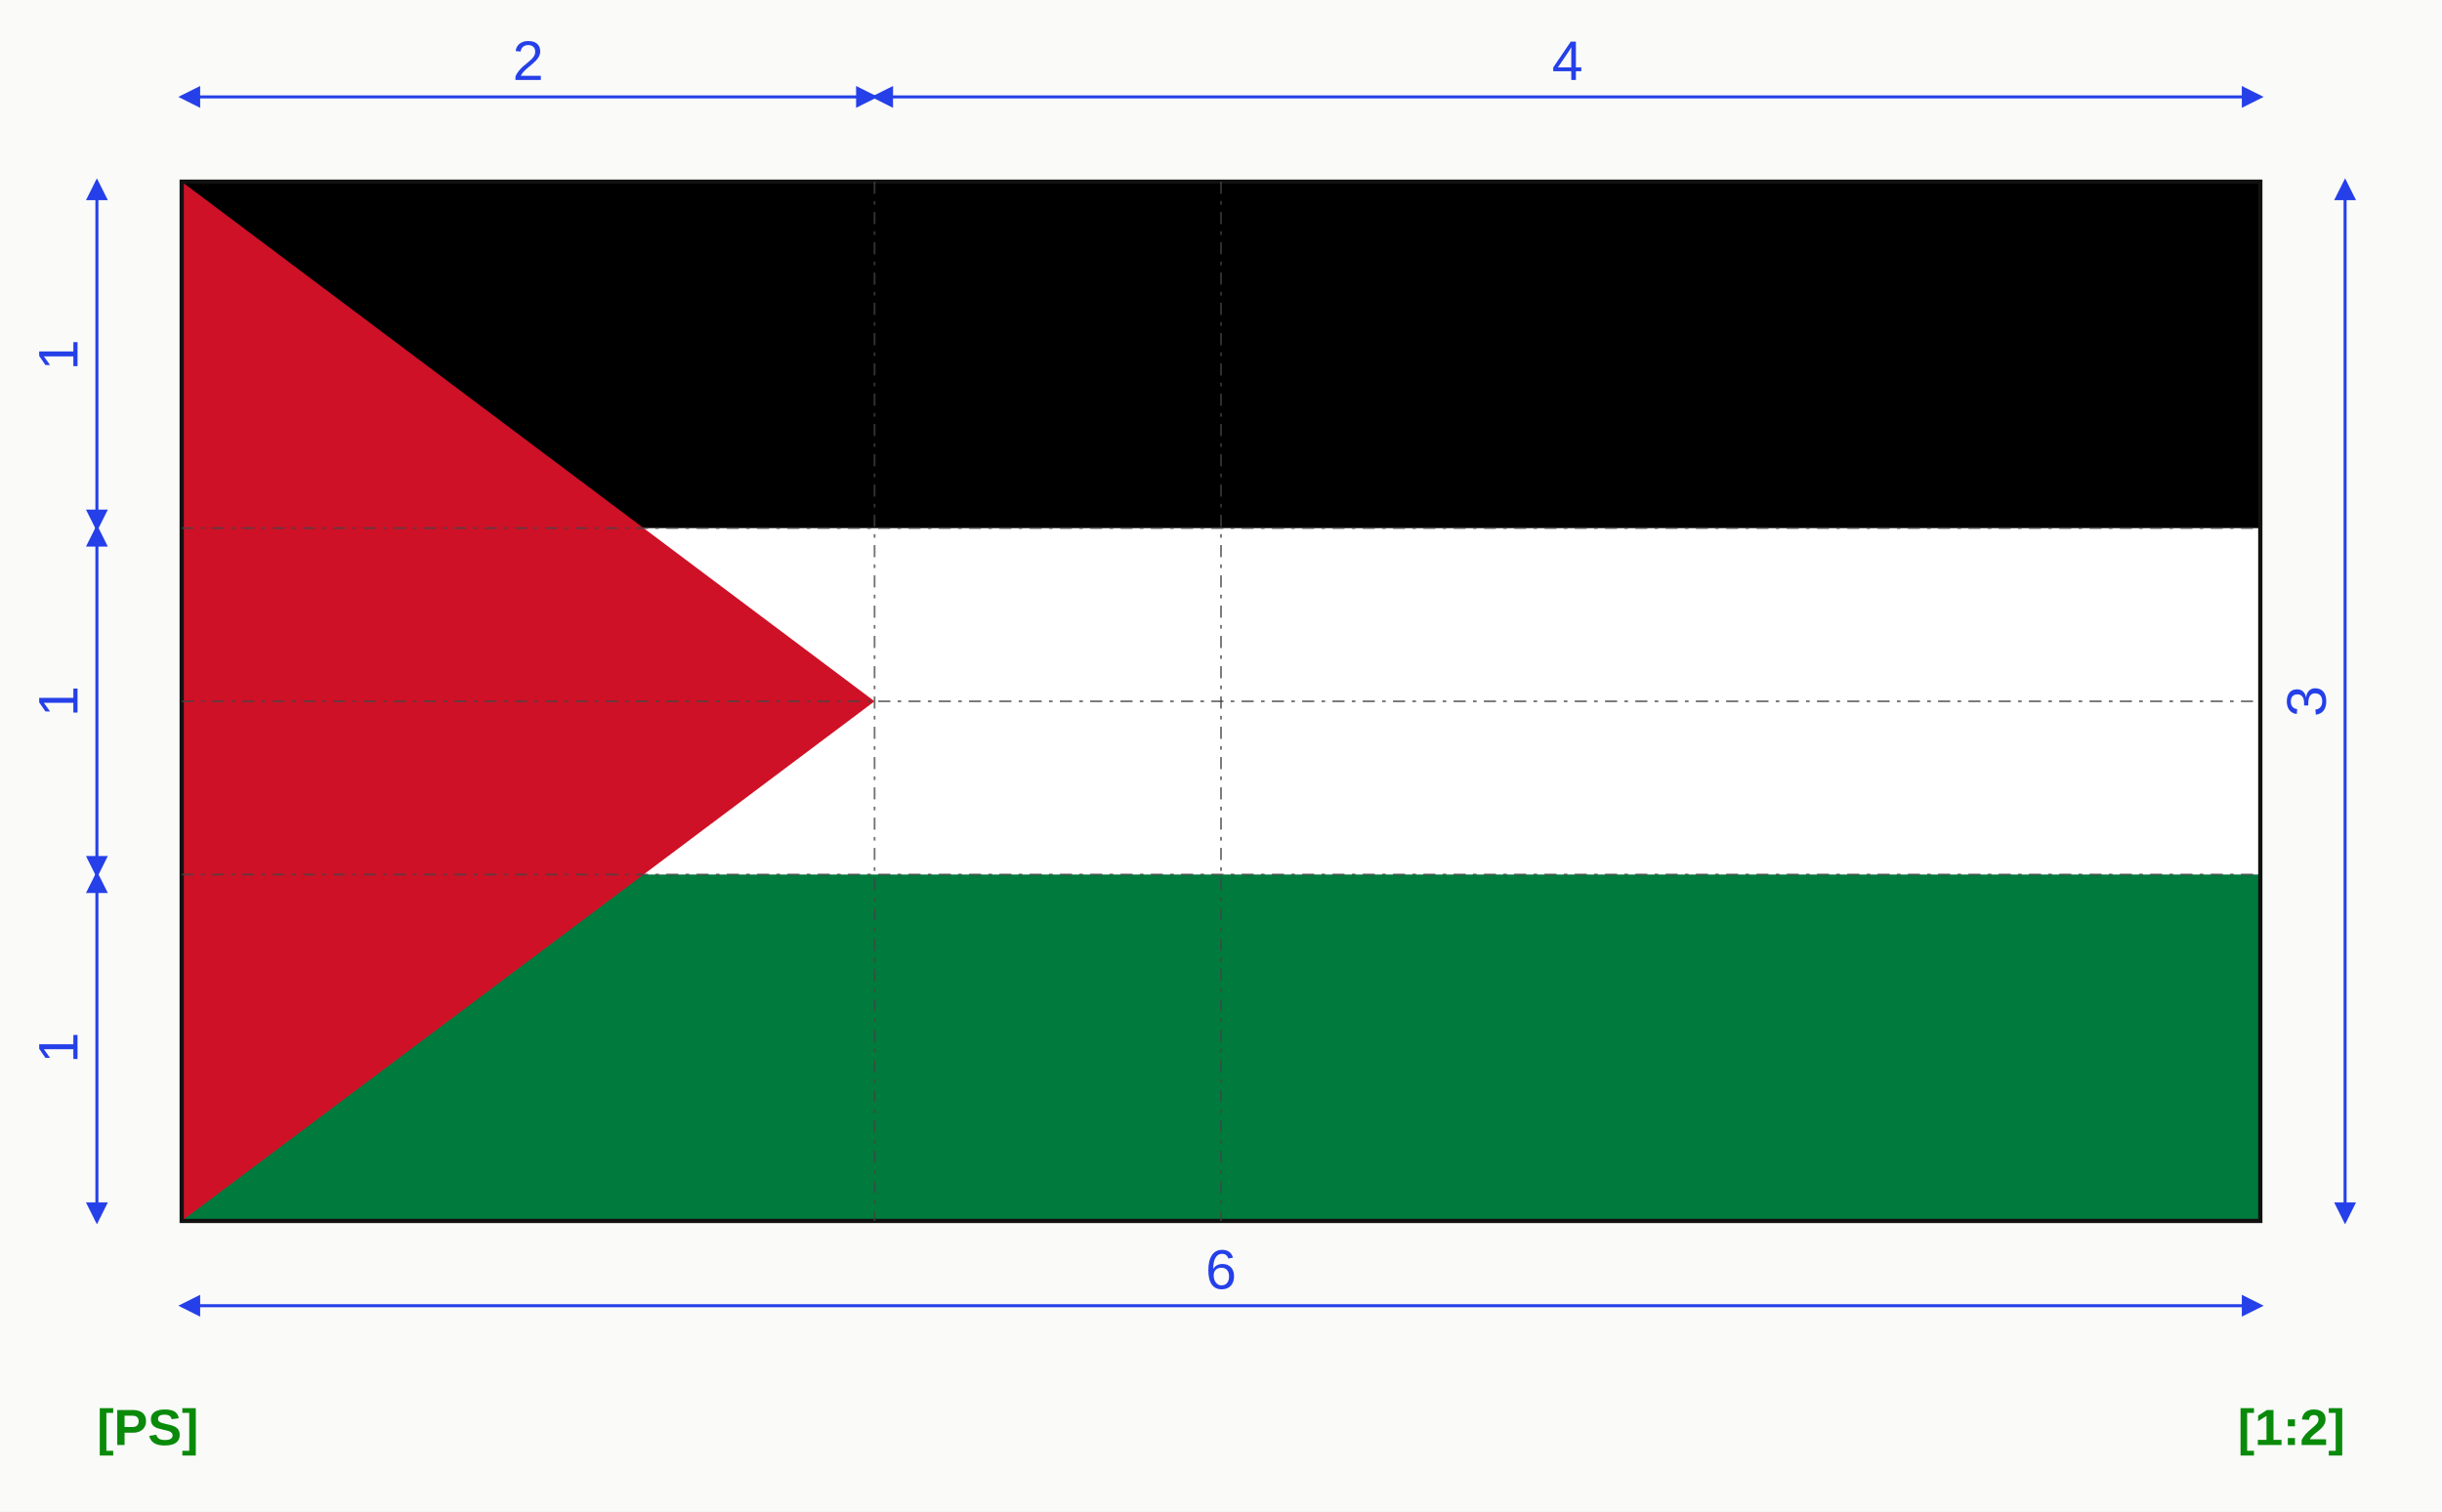
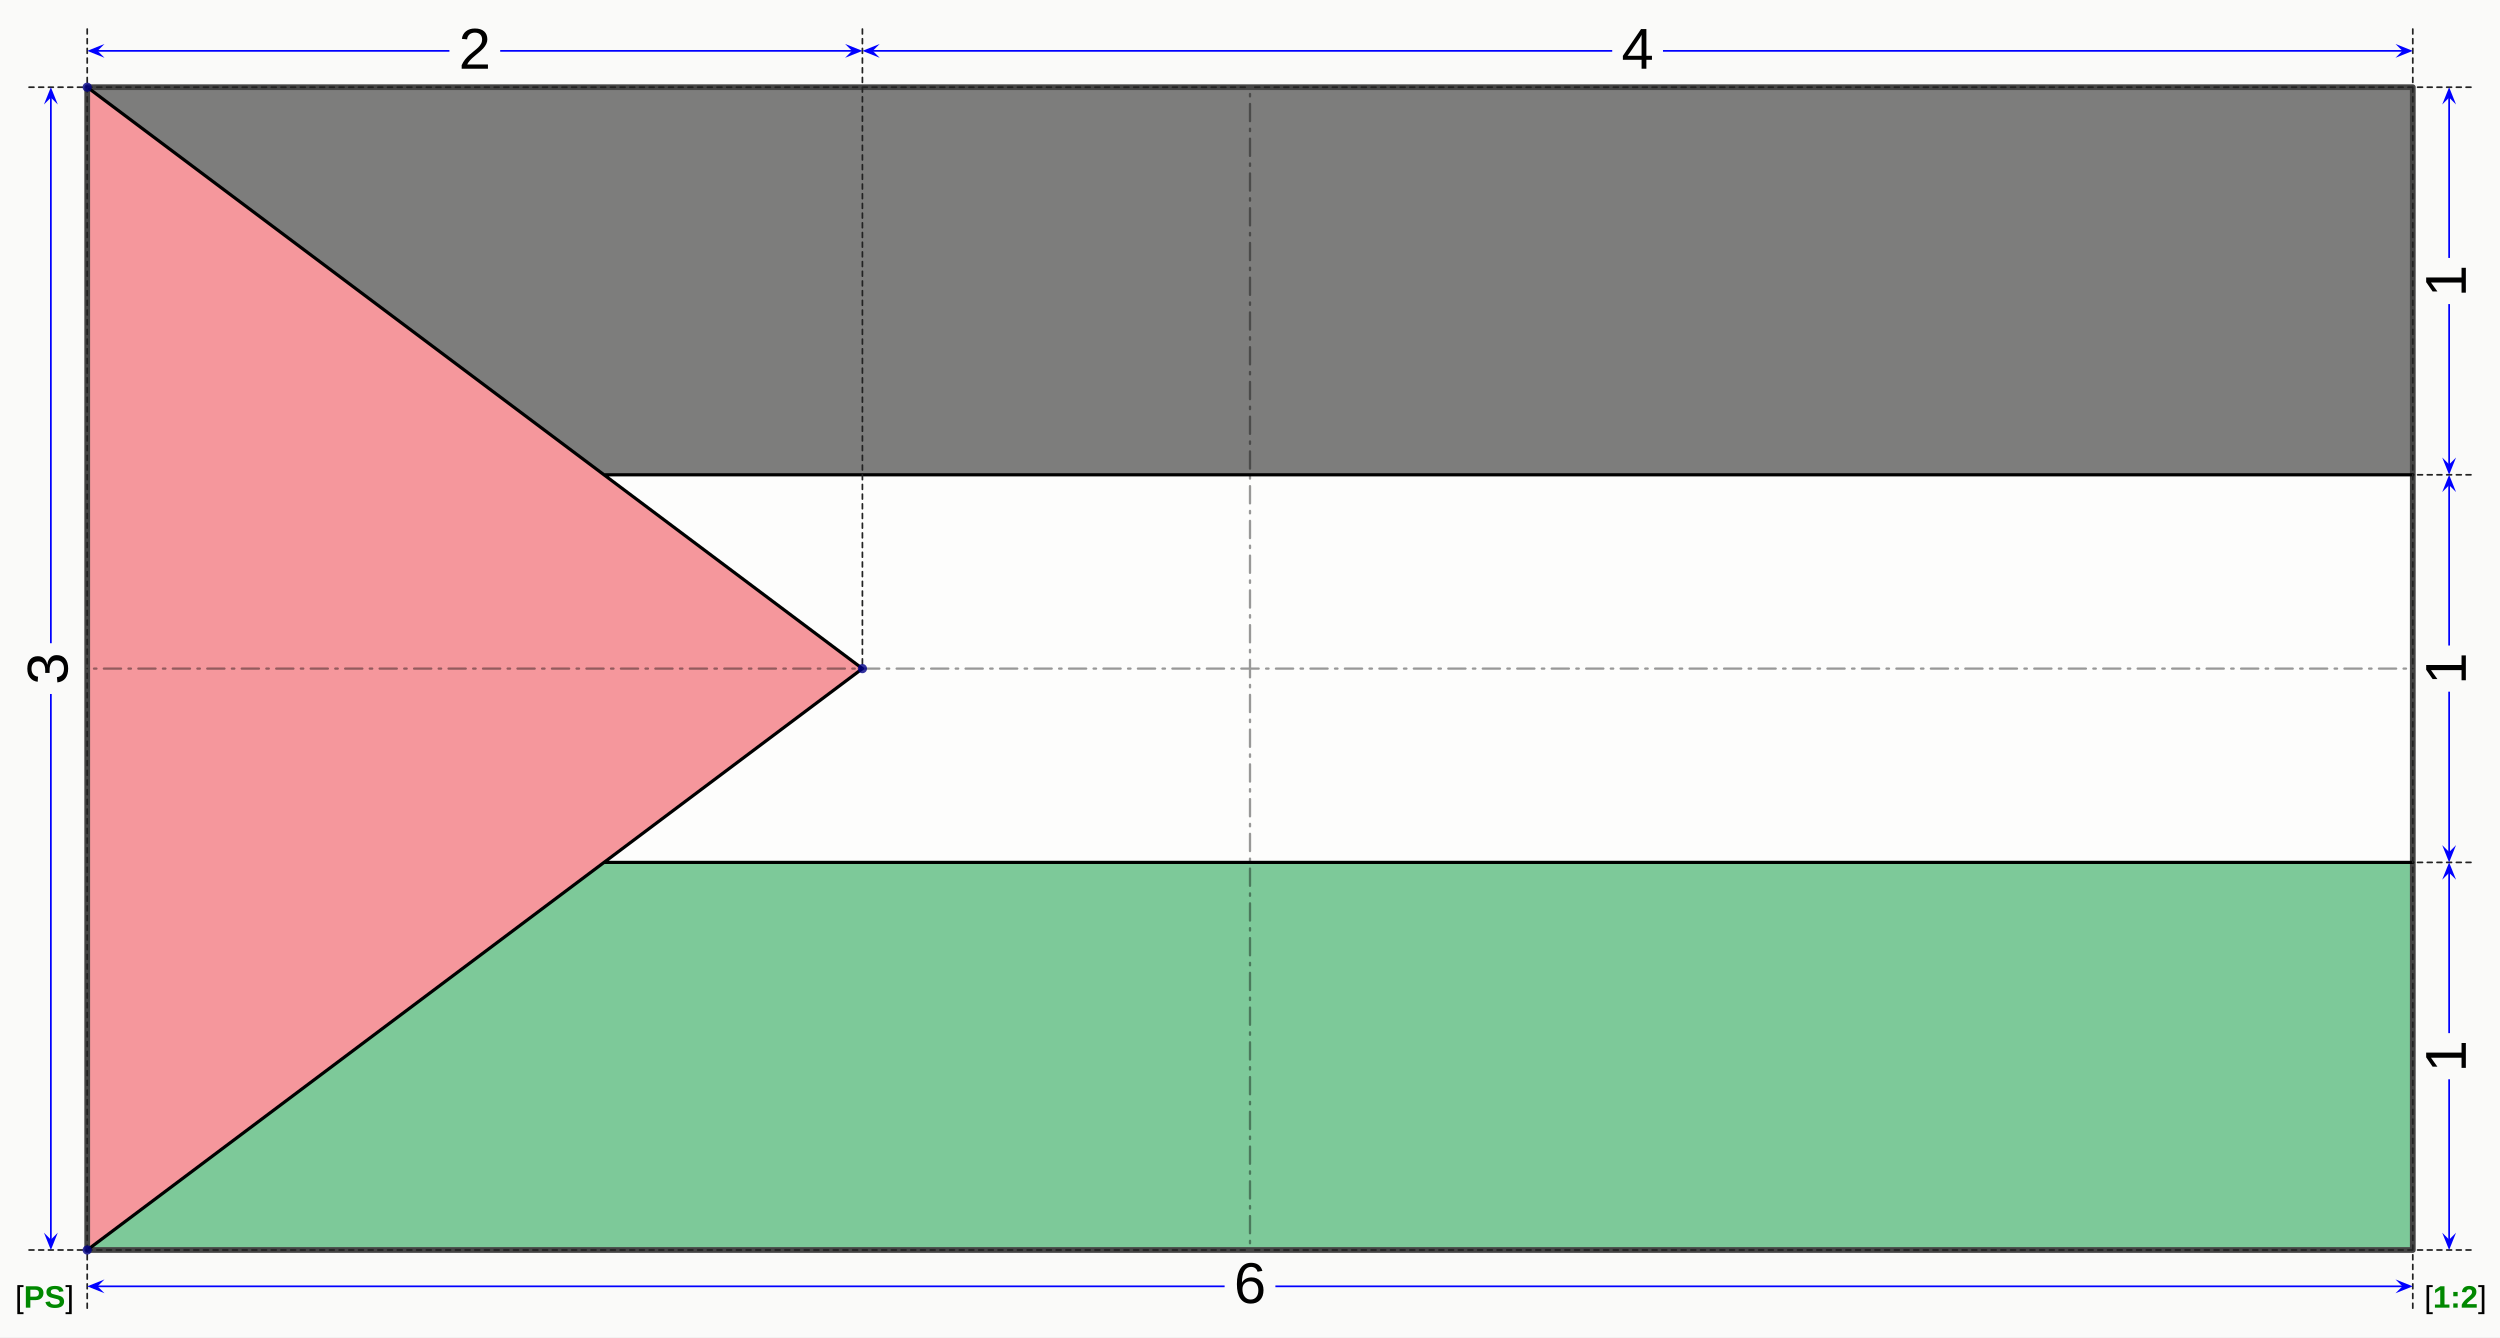
- <svg xmlns="http://www.w3.org/2000/svg" viewBox="0 0 2016 1248" font-family="Arial, Helvetica, sans-serif">
-   <rect width="2016" height="1248" fill="#FAFAF9" />
-   <svg viewBox="0 0 6 3" x="150.0" y="150.0" width="1716.0" height="858.0" preserveAspectRatio="none">
-     <path fill="#007A3D" d="M0 0h6v3H0z" />
-     <path fill="#FFF" d="M0 0h6v2H0z" />
-     <path d="M0 0h6v1H0z" />
-     <path fill="#CE1126" d="M0 0l2 1.5L0 3z" />
-   </svg>
-   <rect x="150" y="150" width="1716.0" height="858.0" fill="none" stroke="#111" stroke-width="3.5" />
-   <line x1="722.0" y1="150.0" x2="722.0" y2="1008.0" stroke="#444" stroke-width="1.5" stroke-dasharray="10 6 3 6" opacity="0.75" />
-   <line x1="1008.0" y1="150.0" x2="1008.0" y2="1008.0" stroke="#444" stroke-width="1.5" stroke-dasharray="10 6 3 6" opacity="0.75" />
-   <line x1="150.0" y1="436.0" x2="1866.0" y2="436.0" stroke="#444" stroke-width="1.5" stroke-dasharray="10 6 3 6" opacity="0.75" />
-   <line x1="150.0" y1="579.0" x2="1866.0" y2="579.0" stroke="#444" stroke-width="1.5" stroke-dasharray="10 6 3 6" opacity="0.75" />
-   <line x1="150.0" y1="722.0" x2="1866.0" y2="722.0" stroke="#444" stroke-width="1.5" stroke-dasharray="10 6 3 6" opacity="0.75" />
-   <g stroke="#2540E8" stroke-width="2.5" fill="#2540E8">
-     <line x1="150.0" y1="80.0" x2="722.0" y2="80.0" />
-     <polygon points="150.0,80.0 164.0,73.0 164.0,87.0" />
-     <polygon points="722.0,80.0 708.0,73.0 708.0,87.0" />
-     <text x="436.0" y="66.0" font-size="46" text-anchor="middle" stroke="none">2</text>
+ <svg xmlns="http://www.w3.org/2000/svg" viewBox="-3780 -28980 108360 57960" fill="none" font-family="Calibri,Arial,'Liberation Sans',sans-serif">
+   <rect x="-3780" y="-28980" width="108360" height="57960" fill="#FAFAF9" />
+   <defs>
+     <marker id="left-arrow" viewBox="-4 -4 10 8" orient="auto" markerWidth="10" markerHeight="8">
+       <path fill="blue" d="m2 0 4 4-10-4L6-4z" />
+     </marker>
+   </defs>
+   <g opacity=".5">
+     <g transform="scale(8400)">
+       <path fill="#fff" d="m0-3h12v6H0z" />
+       <path fill="#000" d="m0-3h12v2H0z" />
+       <path fill="#009739" d="m0 1h12v2H0z" />
+     </g>
+     <path fill="#ef3340" d="m33600 0L0 25200v-50400z" />
  </g>
-   <g stroke="#2540E8" stroke-width="2.5" fill="#2540E8">
-     <line x1="722.0" y1="80.0" x2="1866.0" y2="80.0" />
-     <polygon points="722.0,80.0 736.0,73.0 736.0,87.0" />
-     <polygon points="1866.0,80.0 1852.0,73.0 1852.0,87.0" />
-     <text x="1294.0" y="66.0" font-size="46" text-anchor="middle" stroke="none">4</text>
+   <g stroke="#000" stroke-width="140" stroke-linejoin="round" stroke-linecap="round">
+     <g opacity=".4" stroke-width="100">
+       <path stroke-dasharray="747,327,105,327" stroke-dashoffset="368" d="m50400 0v-25200m0 25200v25200" />
+       <path stroke-dasharray="743,323,105,323" stroke-dashoffset="368" d="m50400 0H0m50400 0h50400" />
+     </g>
+     <path stroke="#444" stroke-width="250" d="m0-25200h100800v50400H0z" />
+     <path d="m22400-8400h78400M22400 8400h78400M0-25200 33600 0 0 25200" />
+     <path stroke="#222" stroke-width="75" stroke-dasharray="210,210" d="m0-27720V0m0 27720V0m33600-27720V0m67200-27720V0m0 27720V0M-2520-25200h52920m52920 0H50400m52920 16800h-2520m2520 16800h-2520M-2520 25200h52920m52920 0H50400" />
  </g>
-   <g stroke="#2540E8" stroke-width="2.5" fill="#2540E8">
-     <line x1="80.0" y1="150.0" x2="80.0" y2="436.0" />
-     <polygon points="80.0,150.0 73.0,164.0 87.0,164.0" />
-     <polygon points="80.0,436.0 73.0,422.0 87.0,422.0" />
-     <text x="64.0" y="293.0" font-size="46" text-anchor="middle" transform="rotate(-90 64.0 293.0)" stroke="none">1</text>
+   <g fill="#008" opacity=".8">
+     <circle r="200" cx="0" cy="-25200" />
+     <circle r="200" cx="-0" cy="25200" />
+     <circle r="200" cx="33600" cy="0" />
  </g>
-   <g stroke="#2540E8" stroke-width="2.5" fill="#2540E8">
-     <line x1="80.0" y1="436.0" x2="80.0" y2="722.0" />
-     <polygon points="80.0,436.0 73.0,450.0 87.0,450.0" />
-     <polygon points="80.0,722.0 73.0,708.0 87.0,708.0" />
-     <text x="64.0" y="579.0" font-size="46" text-anchor="middle" transform="rotate(-90 64.0 579.0)" stroke="none">1</text>
+   <g stroke="#00f" stroke-width="75" marker-start="url(#left-arrow)">
+     <path d="m300-26775h15400" />
+     <path d="m33300-26775H17900" />
+     <path d="m33900-26775h32200" />
+     <path d="m100500-26775H68300" />
+     <path d="m300 26775h49000" />
+     <path d="m100500 26775H51500" />
+     <path d="m-1575 24900V1100" />
+     <path d="m-1575-24900v23800" />
+     <path d="m102375-8700v-7100" />
+     <path d="m102375-24900v7100" />
+     <path d="m102375 8100V1000" />
+     <path d="m102375-8100v7100" />
+     <path d="m102375 24900v-7100" />
+     <path d="m102375 8700v7100" />
  </g>
-   <g stroke="#2540E8" stroke-width="2.5" fill="#2540E8">
-     <line x1="80.0" y1="722.0" x2="80.0" y2="1008.0" />
-     <polygon points="80.0,722.0 73.0,736.0 87.0,736.0" />
-     <polygon points="80.0,1008.0 73.0,994.0 87.0,994.0" />
-     <text x="64.0" y="865.0" font-size="46" text-anchor="middle" transform="rotate(-90 64.0 865.0)" stroke="none">1</text>
+   <g fill="#000" text-anchor="middle" font-size="50" transform="scale(50)">
+     <g>
+       <text x="336" y="-520">2</text>
+       <text x="1344" y="-520">4</text>
+       <text x="1008" y="550">6</text>
+     </g>
+     <g transform="rotate(270)">
+       <text y="-17">3</text>
+       <text x="336" y="2062">1</text>
+       <text y="2062">1</text>
+       <text x="-336" y="2062">1</text>
+     </g>
+     <g font-size="27">
+       <text x="-37" y="554">[<tspan font-weight="bold" fill="#080">PS</tspan>]</text>
+       <text x="2053" y="554">[<tspan font-weight="bold" fill="#080">1:2</tspan>]</text>
+     </g>
  </g>
-   <g stroke="#2540E8" stroke-width="2.5" fill="#2540E8">
-     <line x1="150.0" y1="1078.0" x2="1866.0" y2="1078.0" />
-     <polygon points="150.0,1078.0 164.0,1071.0 164.0,1085.0" />
-     <polygon points="1866.0,1078.0 1852.0,1071.0 1852.0,1085.0" />
-     <text x="1008.0" y="1064.0" font-size="46" text-anchor="middle" stroke="none">6</text>
-   </g>
-   <g stroke="#2540E8" stroke-width="2.5" fill="#2540E8">
-     <line x1="1936.0" y1="150.0" x2="1936.0" y2="1008.0" />
-     <polygon points="1936.0,150.0 1929.0,164.0 1943.0,164.0" />
-     <polygon points="1936.0,1008.0 1929.0,994.0 1943.0,994.0" />
-     <text x="1920.0" y="579.0" font-size="46" text-anchor="middle" transform="rotate(-90 1920.0 579.0)" stroke="none">3</text>
-   </g>
-   <text x="80" y="1193" font-size="42" font-weight="700" fill="#0A8A0A">[PS]</text>
-   <text x="1936" y="1193" font-size="42" font-weight="700" fill="#0A8A0A" text-anchor="end">[1:2]</text>
</svg>
